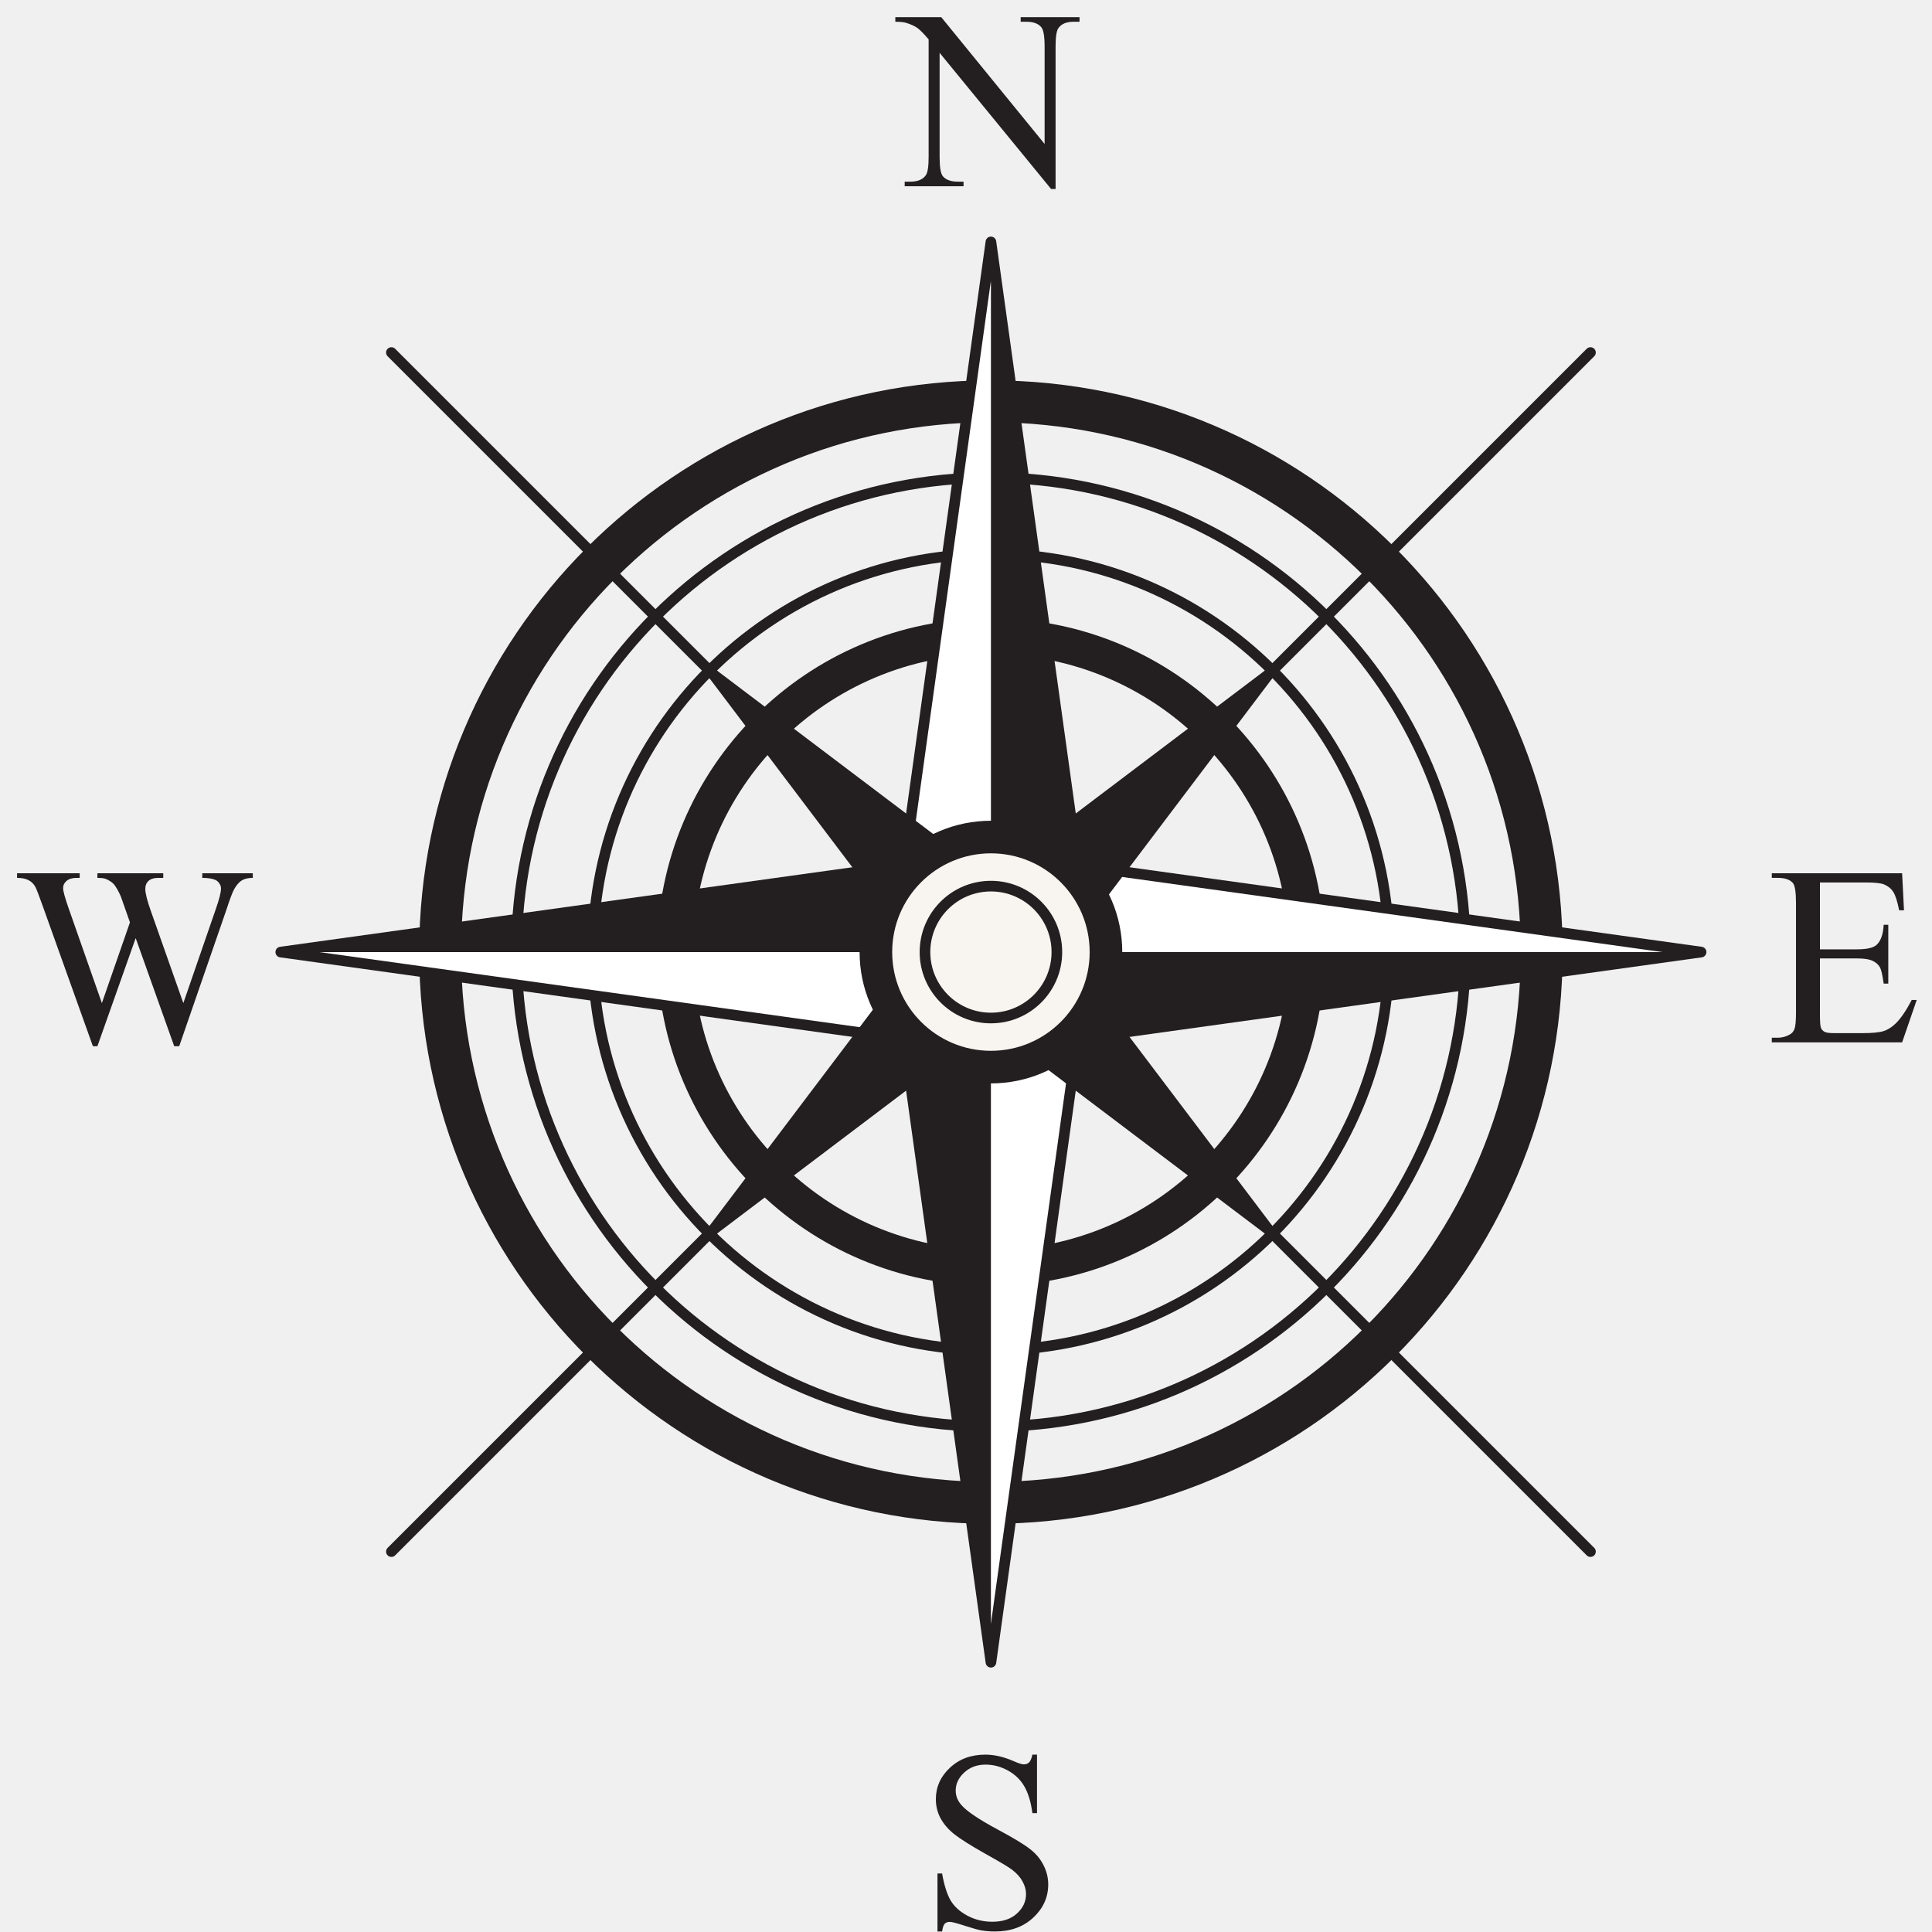
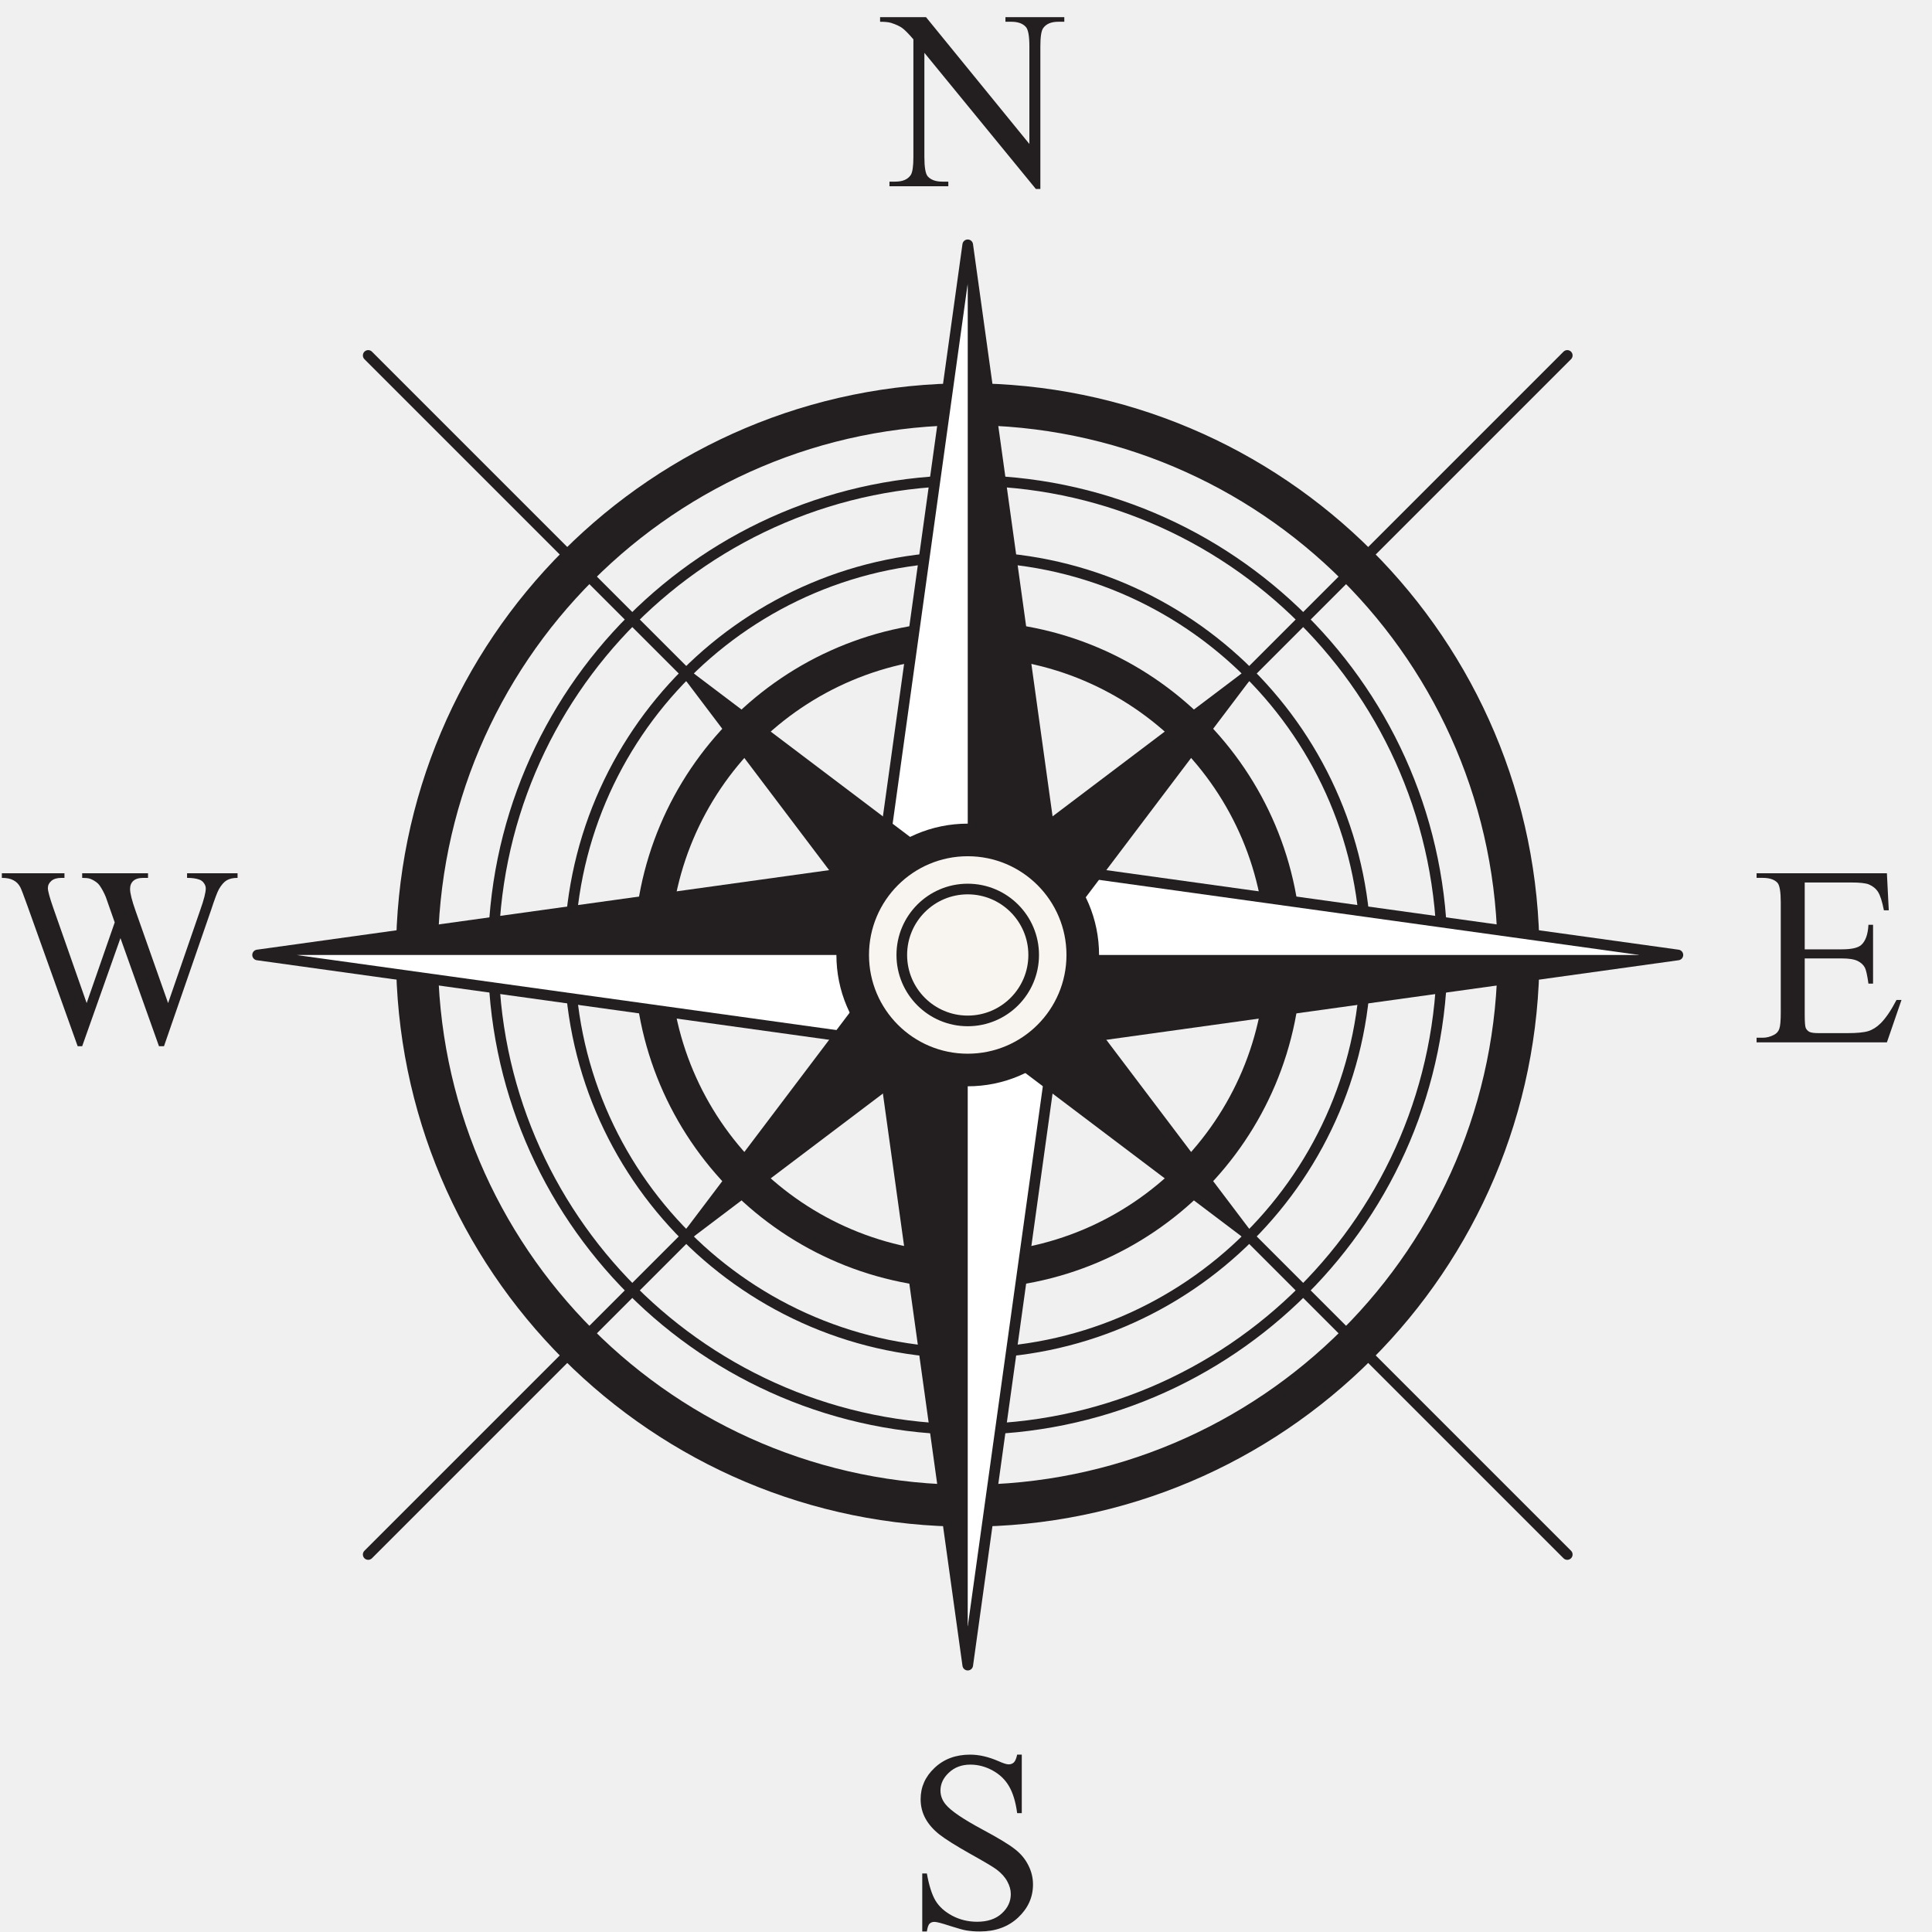
<svg xmlns="http://www.w3.org/2000/svg" viewBox="0 0 400 400" height="400" width="400" xml:space="preserve" id="svg2" version="1.1">
  <defs id="defs6">
    <clipPath id="clipPath18" clipPathUnits="userSpaceOnUse">
      <path id="path16" d="M 0,780 1096,780 1096,0 0,0 Z" />
    </clipPath>
    <clipPath id="clipPath140" clipPathUnits="userSpaceOnUse">
      <path id="path138" d="M 0,780 1096,780 1096,0 0,0 Z" />
    </clipPath>
    <clipPath id="clipPath5586" clipPathUnits="userSpaceOnUse">
      <path id="path5584" d="M 0,780 1096,780 1096,0 0,0 Z" />
    </clipPath>
    <clipPath id="clipPath5680" clipPathUnits="userSpaceOnUse">
      <path id="path5678" d="M 0,780 1096,780 1096,0 0,0 Z" />
    </clipPath>
    <clipPath id="clipPath7208" clipPathUnits="userSpaceOnUse">
      <path id="path7206" d="M 0,780 1096,780 1096,0 0,0 Z" />
    </clipPath>
    <clipPath id="clipPath10812" clipPathUnits="userSpaceOnUse">
      <path id="path10810" d="M 0,780 1096,780 1096,0 0,0 Z" />
    </clipPath>
  </defs>
-   <g id="g12" transform="matrix(1.44152,0,0,-1.44152,-556.187,514.1272)">
+   <g id="g12" transform="matrix(1.44152,0,0,-1.44152,-560.9885,514.7265)">
    <g id="g14" clip-path="url(#clipPath18)">
      <g id="g20" transform="translate(528.1548,143.8193)">
        <path d="m 0,0 c -42.026,0 -76.094,34.069 -76.094,76.095 0,42.024 34.068,76.093 76.094,76.093 42.027,0 76.095,-34.069 76.095,-76.093 C 76.095,34.069 42.027,0 0,0 m 0,158.207 c -45.349,0 -82.112,-36.764 -82.112,-82.112 0,-45.35 36.763,-82.114 82.112,-82.114 45.349,0 82.113,36.764 82.113,82.114 0,45.348 -36.764,82.112 -82.113,82.112" style="fill:#231f20;fill-opacity:1;fill-rule:nonzero;stroke:none" id="path22" />
      </g>
      <g id="g24" transform="translate(596.2964,219.9141)">
        <path d="m 0,0 c 0,-37.633 -30.506,-68.142 -68.142,-68.142 -37.631,0 -68.141,30.509 -68.141,68.142 0,37.632 30.51,68.142 68.141,68.142 C -30.506,68.142 0,37.632 0,0 Z" style="fill:none;stroke:#231f20;stroke-width:1.528;stroke-linecap:butt;stroke-linejoin:miter;stroke-miterlimit:10;stroke-dasharray:none;stroke-opacity:1" id="path26" />
      </g>
      <g id="g28" transform="translate(585.3345,219.9141)">
        <path d="m 0,0 c 0,-31.578 -25.599,-57.18 -57.18,-57.18 -31.578,0 -57.179,25.602 -57.179,57.18 0,31.578 25.601,57.18 57.179,57.18 C -25.599,57.18 0,31.578 0,0 Z" style="fill:none;stroke:#231f20;stroke-width:1.528;stroke-linecap:butt;stroke-linejoin:miter;stroke-miterlimit:10;stroke-dasharray:none;stroke-opacity:1" id="path30" />
      </g>
      <g id="g32" transform="translate(528.1548,177.1348)">
        <path d="m 0,0 c -23.625,0 -42.779,19.155 -42.779,42.779 0,23.624 19.154,42.779 42.779,42.779 23.628,0 42.779,-19.155 42.779,-42.779 C 42.779,19.155 23.628,0 0,0 m 0,90.717 c -26.473,0 -47.938,-21.465 -47.938,-47.938 0,-26.473 21.465,-47.937 47.938,-47.937 26.477,0 47.938,21.464 47.938,47.937 0,26.473 -21.461,47.938 -47.938,47.938" style="fill:#231f20;fill-opacity:1;fill-rule:nonzero;stroke:none" id="path34" />
      </g>
      <g id="g36" transform="translate(513.978,219.9141)">
        <path d="M 0,0 14.177,101.997 28.36,0 Z" style="fill:#ffffff;fill-opacity:1;fill-rule:nonzero;stroke:none" id="path38" />
      </g>
      <g id="g40" transform="translate(513.978,219.9141)">
        <path d="M 0,0 14.177,101.997 28.36,0 Z" style="fill:none;stroke:#231f20;stroke-width:1.528;stroke-linecap:round;stroke-linejoin:round;stroke-miterlimit:10;stroke-dasharray:none;stroke-opacity:1" id="path42" />
      </g>
      <g id="g44" transform="translate(528.1577,219.9141)">
        <path d="M 0,0 14.18,0 0,101.986 Z" style="fill:#231f20;fill-opacity:1;fill-rule:nonzero;stroke:none" id="path46" />
      </g>
      <g id="g48" transform="translate(528.1577,205.7354)">
        <path d="M 0,0 -101.997,14.179 0,28.359 Z" style="fill:#ffffff;fill-opacity:1;fill-rule:nonzero;stroke:none" id="path50" />
      </g>
      <g id="g52" transform="translate(528.1577,205.7354)">
        <path d="M 0,0 -101.997,14.179 0,28.359 Z" style="fill:none;stroke:#231f20;stroke-width:1.528;stroke-linecap:round;stroke-linejoin:round;stroke-miterlimit:10;stroke-dasharray:none;stroke-opacity:1" id="path54" />
      </g>
      <g id="g56" transform="translate(528.1577,219.915)">
        <path d="M 0,0 0,14.18 -101.988,0 Z" style="fill:#231f20;fill-opacity:1;fill-rule:nonzero;stroke:none" id="path58" />
      </g>
      <g id="g60" transform="translate(542.335,219.915)">
        <path d="M 0,0 -14.177,-101.997 -28.36,0 Z" style="fill:#ffffff;fill-opacity:1;fill-rule:nonzero;stroke:none" id="path62" />
      </g>
      <g id="g64" transform="translate(542.335,219.915)">
        <path d="M 0,0 -14.177,-101.997 -28.36,0 Z" style="fill:none;stroke:#231f20;stroke-width:1.528;stroke-linecap:round;stroke-linejoin:round;stroke-miterlimit:10;stroke-dasharray:none;stroke-opacity:1" id="path66" />
      </g>
      <g id="g68" transform="translate(528.1548,219.915)">
        <path d="M 0,0 -14.18,0 0,-101.987 Z" style="fill:#231f20;fill-opacity:1;fill-rule:nonzero;stroke:none" id="path70" />
      </g>
      <g id="g72" transform="translate(528.1548,234.0938)">
        <path d="M 0,0 101.998,-14.179 0,-28.36 Z" style="fill:#ffffff;fill-opacity:1;fill-rule:nonzero;stroke:none" id="path74" />
      </g>
      <g id="g76" transform="translate(528.1548,234.0938)">
        <path d="M 0,0 101.998,-14.179 0,-28.36 Z" style="fill:none;stroke:#231f20;stroke-width:1.528;stroke-linecap:round;stroke-linejoin:round;stroke-miterlimit:10;stroke-dasharray:none;stroke-opacity:1" id="path78" />
      </g>
      <g id="g80" transform="translate(528.1548,219.9141)">
        <path d="M 0,0 0,-14.181 101.989,0 Z" style="fill:#231f20;fill-opacity:1;fill-rule:nonzero;stroke:none" id="path82" />
      </g>
      <g id="g84" transform="translate(522.062,213.8242)">
        <path d="M 0,0 -37.722,49.902 12.183,12.181 Z" style="fill:#231f20;fill-opacity:1;fill-rule:nonzero;stroke:none" id="path86" />
      </g>
      <g id="g88" transform="translate(534.2446,213.8252)">
        <path d="M 0,0 -49.904,-37.725 -12.18,12.18 Z" style="fill:#231f20;fill-opacity:1;fill-rule:nonzero;stroke:none" id="path90" />
      </g>
      <g id="g92" transform="translate(534.2446,226.0049)">
        <path d="m 0,0 37.725,-49.903 -49.911,37.72 z" style="fill:#231f20;fill-opacity:1;fill-rule:nonzero;stroke:none" id="path94" />
      </g>
      <g id="g96" transform="translate(522.062,226.0039)">
        <path d="M 0,0 49.905,37.723 12.18,-12.18 Z" style="fill:#231f20;fill-opacity:1;fill-rule:nonzero;stroke:none" id="path98" />
      </g>
      <g id="g100" transform="translate(614.2646,306.0225)">
        <path d="M 0,0 -172.217,-172.217" style="fill:none;stroke:#231f20;stroke-width:1.528;stroke-linecap:round;stroke-linejoin:round;stroke-miterlimit:10;stroke-dasharray:none;stroke-opacity:1" id="path102" />
      </g>
      <g id="g104" transform="translate(442.0479,306.0225)">
        <path d="M 0,0 172.217,-172.217" style="fill:none;stroke:#231f20;stroke-width:1.528;stroke-linecap:round;stroke-linejoin:round;stroke-miterlimit:10;stroke-dasharray:none;stroke-opacity:1" id="path106" />
      </g>
      <g id="g108" transform="translate(547.019,219.9141)">
        <path d="m 0,0 c 0,-10.416 -8.445,-18.862 -18.864,-18.862 -10.419,0 -18.861,8.446 -18.861,18.862 0,10.415 8.442,18.862 18.861,18.862 C -8.445,18.862 0,10.415 0,0" style="fill:#231f20;fill-opacity:1;fill-rule:nonzero;stroke:none" id="path110" />
      </g>
      <g id="g112" transform="translate(542.3379,219.9141)">
        <path d="m 0,0 c 0,-7.831 -6.35,-14.182 -14.183,-14.182 -7.833,0 -14.18,6.351 -14.18,14.182 0,7.83 6.347,14.181 14.18,14.181 C -6.35,14.181 0,7.83 0,0" style="fill:#f8f4ef;fill-opacity:1;fill-rule:nonzero;stroke:none" id="path114" />
      </g>
      <g id="g116" transform="translate(537.6274,219.9141)">
        <path d="m 0,0 c 0,-5.229 -4.242,-9.471 -9.473,-9.471 -5.23,0 -9.469,4.242 -9.469,9.471 0,5.229 4.239,9.471 9.469,9.471 C -4.242,9.471 0,5.229 0,0 Z" style="fill:none;stroke:#231f20;stroke-width:1.528;stroke-linecap:butt;stroke-linejoin:miter;stroke-miterlimit:10;stroke-dasharray:none;stroke-opacity:1" id="path118" />
      </g>
    </g>
  </g>
-   <g style="font-variant:normal;font-weight:normal;font-stretch:normal;font-size:48.911px;font-family:Times;-inkscape-font-specification:Times-Roman;writing-mode:lr-tb;fill:#231f20;fill-opacity:1;fill-rule:nonzero;stroke:none" id="text132" transform="matrix(1.08114,0,0,1.08114,-556.187,-610.2587)">
+   <g style="font-variant:normal;font-weight:normal;font-stretch:normal;font-size:48.911px;font-family:Times;-inkscape-font-specification:Times-Roman;writing-mode:lr-tb;fill:#231f20;fill-opacity:1;fill-rule:nonzero;stroke:none" id="text132" transform="matrix(1.08114,0,0,1.08114,-559.3395,-610.2587)">
    <path d="m 685.902,567.741 8.789,0 19.798,24.288 0,-18.676 q 0,-2.985 -0.669,-3.726 -0.884,-1.003 -2.794,-1.003 l -1.122,0 0,-0.884 11.272,0 0,0.884 -1.146,0 q -2.054,0 -2.914,1.242 -0.525,0.764 -0.525,3.487 l 0,27.297 -0.86,0 -21.351,-26.079 0,19.942 q 0,2.985 0.645,3.726 0.908,1.003 2.794,1.003 l 1.146,0 0,0.884 -11.272,0 0,-0.884 1.122,0 q 2.078,0 2.937,-1.242 0.525,-0.764 0.525,-3.487 l 0,-22.521 q -1.409,-1.648 -2.149,-2.173 -0.716,-0.525 -2.126,-0.979 -0.693,-0.215 -2.102,-0.215 l 0,-0.884 z" id="path15093" />
    <path d="m 713.032,900.473 0,11.201 -0.884,0 q -0.43,-3.224 -1.552,-5.135 -1.099,-1.911 -3.152,-3.033 -2.054,-1.122 -4.251,-1.122 -2.484,0 -4.108,1.528 -1.624,1.505 -1.624,3.439 0,1.481 1.027,2.699 1.481,1.791 7.045,4.776 4.538,2.436 6.185,3.749 1.672,1.29 2.555,3.057 0.908,1.767 0.908,3.702 0,3.678 -2.866,6.353 -2.842,2.651 -7.332,2.651 -1.409,0 -2.651,-0.215 -0.74,-0.119 -3.081,-0.86 -2.317,-0.764 -2.937,-0.764 -0.597,0 -0.955,0.358 -0.334,0.358 -0.502,1.481 l -0.884,0 0,-11.105 0.884,0 q 0.621,3.487 1.672,5.23 1.051,1.72 3.2,2.866 2.173,1.146 4.753,1.146 2.985,0 4.705,-1.576 1.743,-1.576 1.743,-3.726 0,-1.194 -0.669,-2.412 -0.645,-1.218 -2.03,-2.269 -0.931,-0.716 -5.087,-3.033 -4.155,-2.34 -5.923,-3.726 -1.743,-1.385 -2.651,-3.057 -0.908,-1.672 -0.908,-3.678 0,-3.487 2.675,-5.994 2.675,-2.531 6.806,-2.531 2.579,0 5.469,1.266 1.337,0.597 1.887,0.597 0.621,0 1.003,-0.358 0.406,-0.382 0.645,-1.505 l 0.884,0 z" id="path15095" />
    <path d="m 862.966,733.456 0,12.801 7.117,0 q 2.77,0 3.702,-0.836 1.242,-1.099 1.385,-3.869 l 0.884,0 0,11.272 -0.884,0 q -0.334,-2.364 -0.669,-3.033 -0.43,-0.836 -1.409,-1.314 -0.979,-0.478 -3.009,-0.478 l -7.117,0 0,10.675 q 0,2.149 0.191,2.627 0.191,0.454 0.669,0.74 0.478,0.263 1.815,0.263 l 5.493,0 q 2.746,0 3.988,-0.382 1.242,-0.382 2.388,-1.505 1.481,-1.481 3.033,-4.466 l 0.955,0 -2.794,8.12 -24.957,0 0,-0.884 1.146,0 q 1.146,0 2.173,-0.549 0.764,-0.382 1.027,-1.146 0.287,-0.764 0.287,-3.129 l 0,-21.04 q 0,-3.081 -0.621,-3.797 -0.86,-0.955 -2.866,-0.955 l -1.146,0 0,-0.884 24.957,0 0.358,7.093 -0.931,0 q -0.502,-2.555 -1.122,-3.511 -0.597,-0.955 -1.791,-1.457 -0.955,-0.358 -3.367,-0.358 l -8.884,0 z" id="path15097" />
    <path d="m 562.854,731.689 0,0.884 q -1.266,0 -2.054,0.454 -0.788,0.454 -1.505,1.696 -0.478,0.836 -1.505,3.988 l -9.027,26.103 -0.955,0 -7.38,-20.706 -7.332,20.706 -0.86,0 -9.624,-26.891 q -1.075,-3.009 -1.361,-3.558 -0.478,-0.908 -1.314,-1.337 -0.812,-0.454 -2.221,-0.454 l 0,-0.884 11.989,0 0,0.884 -0.573,0 q -1.266,0 -1.934,0.573 -0.669,0.573 -0.669,1.385 0,0.836 1.051,3.845 l 6.377,18.174 5.373,-15.452 -0.955,-2.723 -0.764,-2.173 q -0.502,-1.194 -1.122,-2.102 -0.31,-0.454 -0.764,-0.764 -0.597,-0.43 -1.194,-0.621 -0.454,-0.143 -1.433,-0.143 l 0,-0.884 12.61,0 0,0.884 -0.86,0 q -1.337,0 -1.958,0.573 -0.621,0.573 -0.621,1.552 0,1.218 1.075,4.251 l 6.209,17.601 6.162,-17.84 q 1.051,-2.961 1.051,-4.108 0,-0.549 -0.358,-1.027 -0.334,-0.478 -0.86,-0.669 -0.908,-0.334 -2.364,-0.334 l 0,-0.884 9.672,0 z" id="path15099" />
  </g>
</svg>
